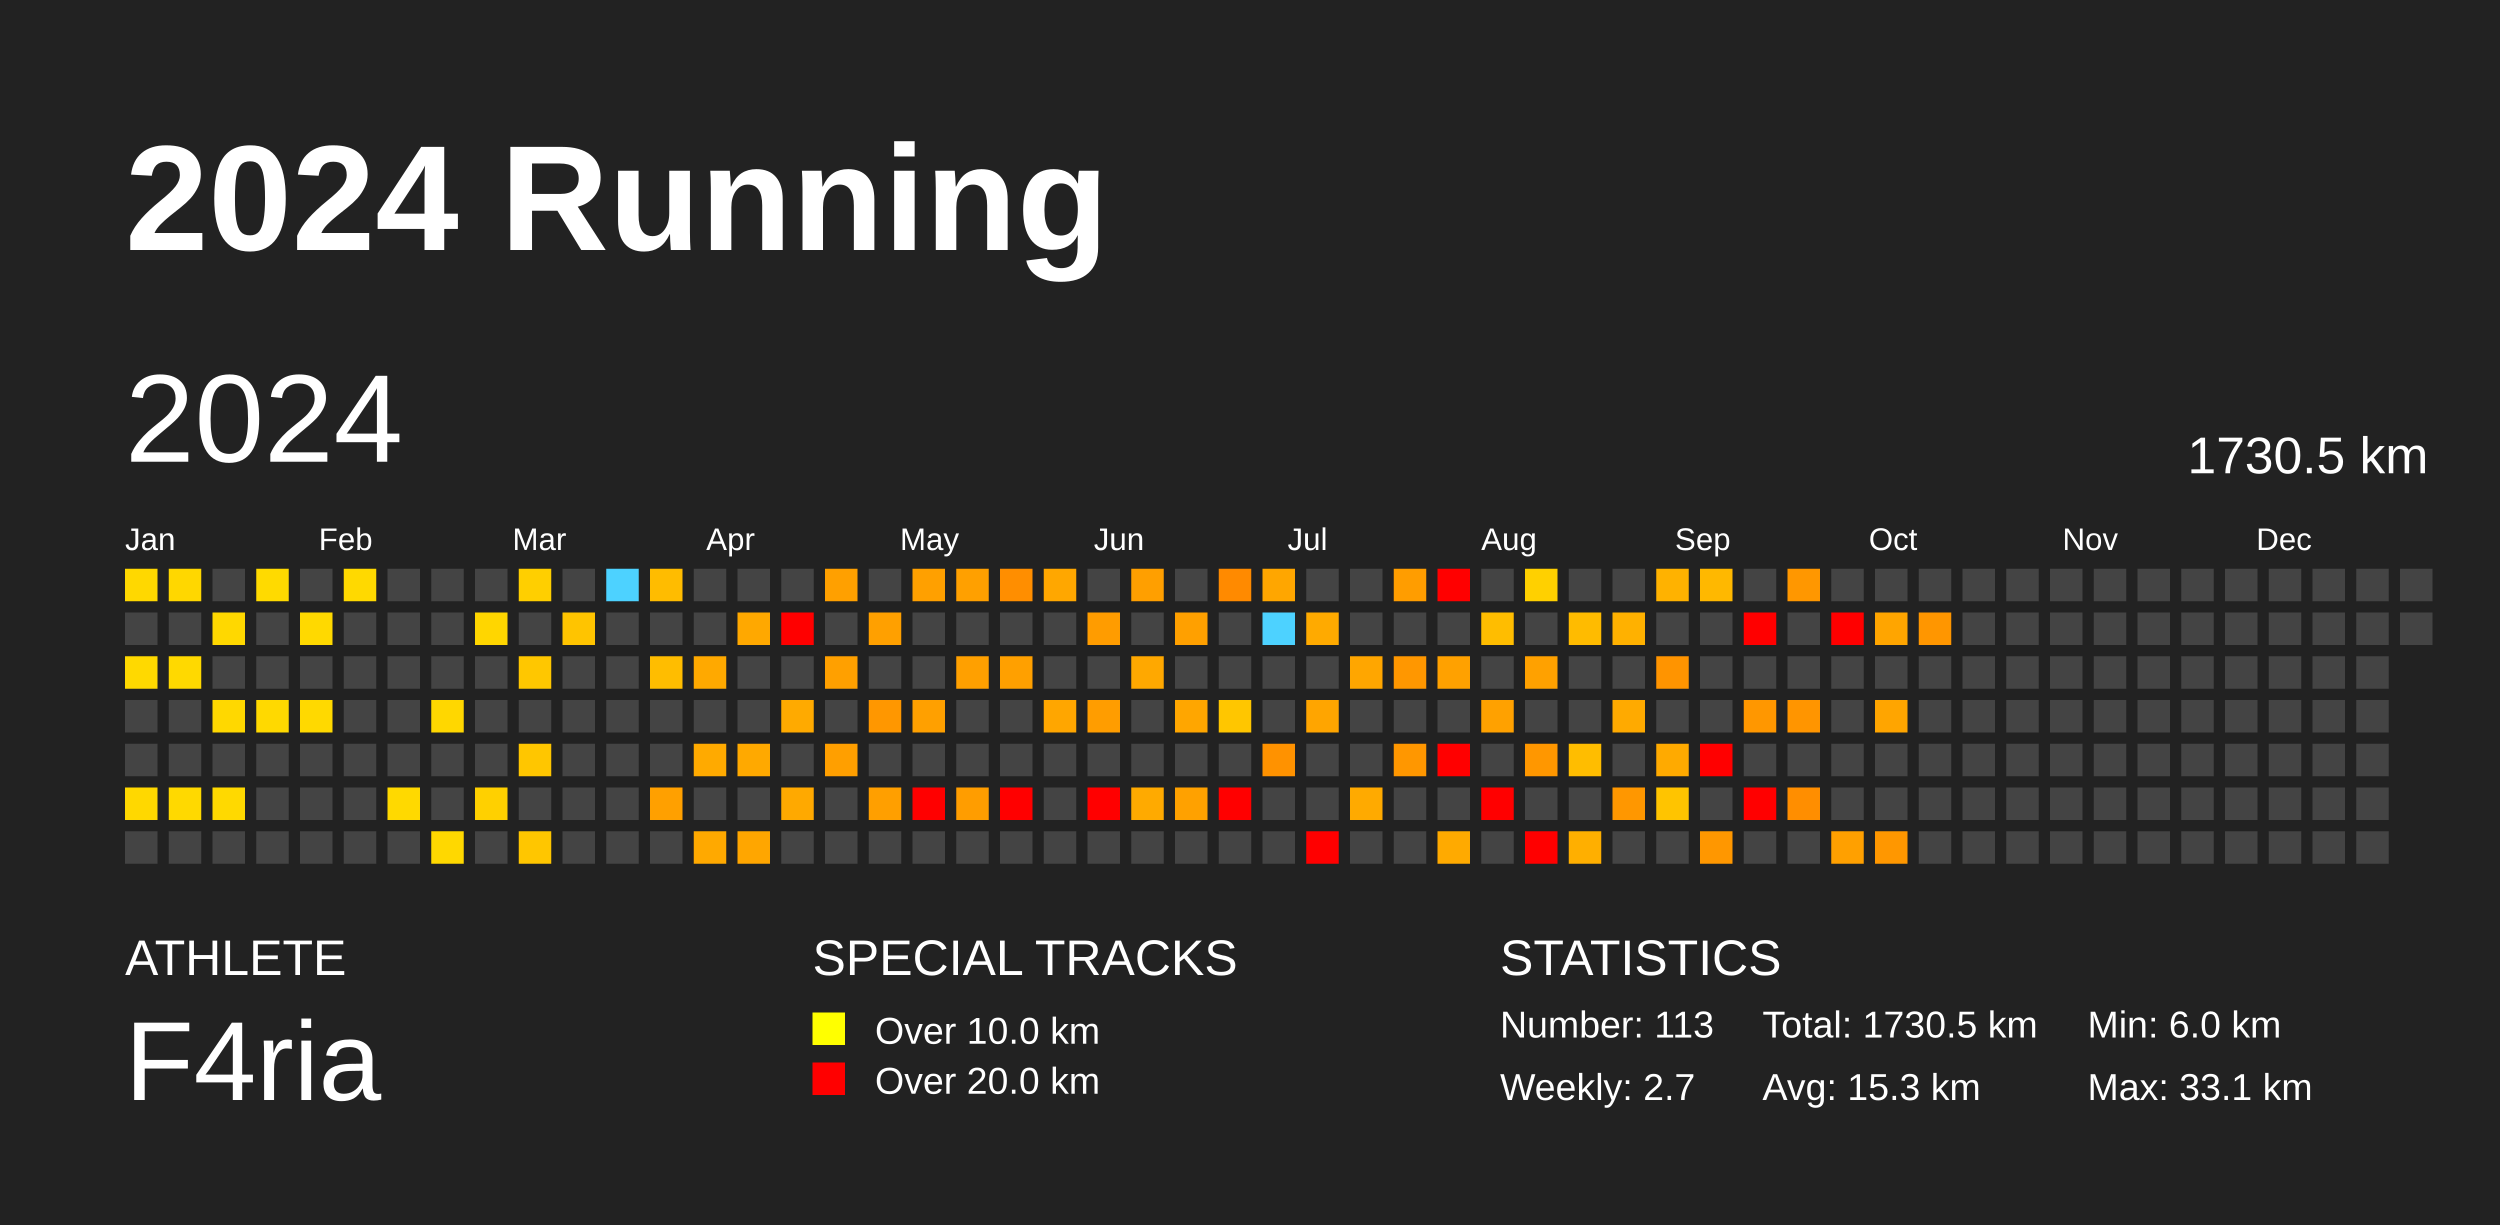
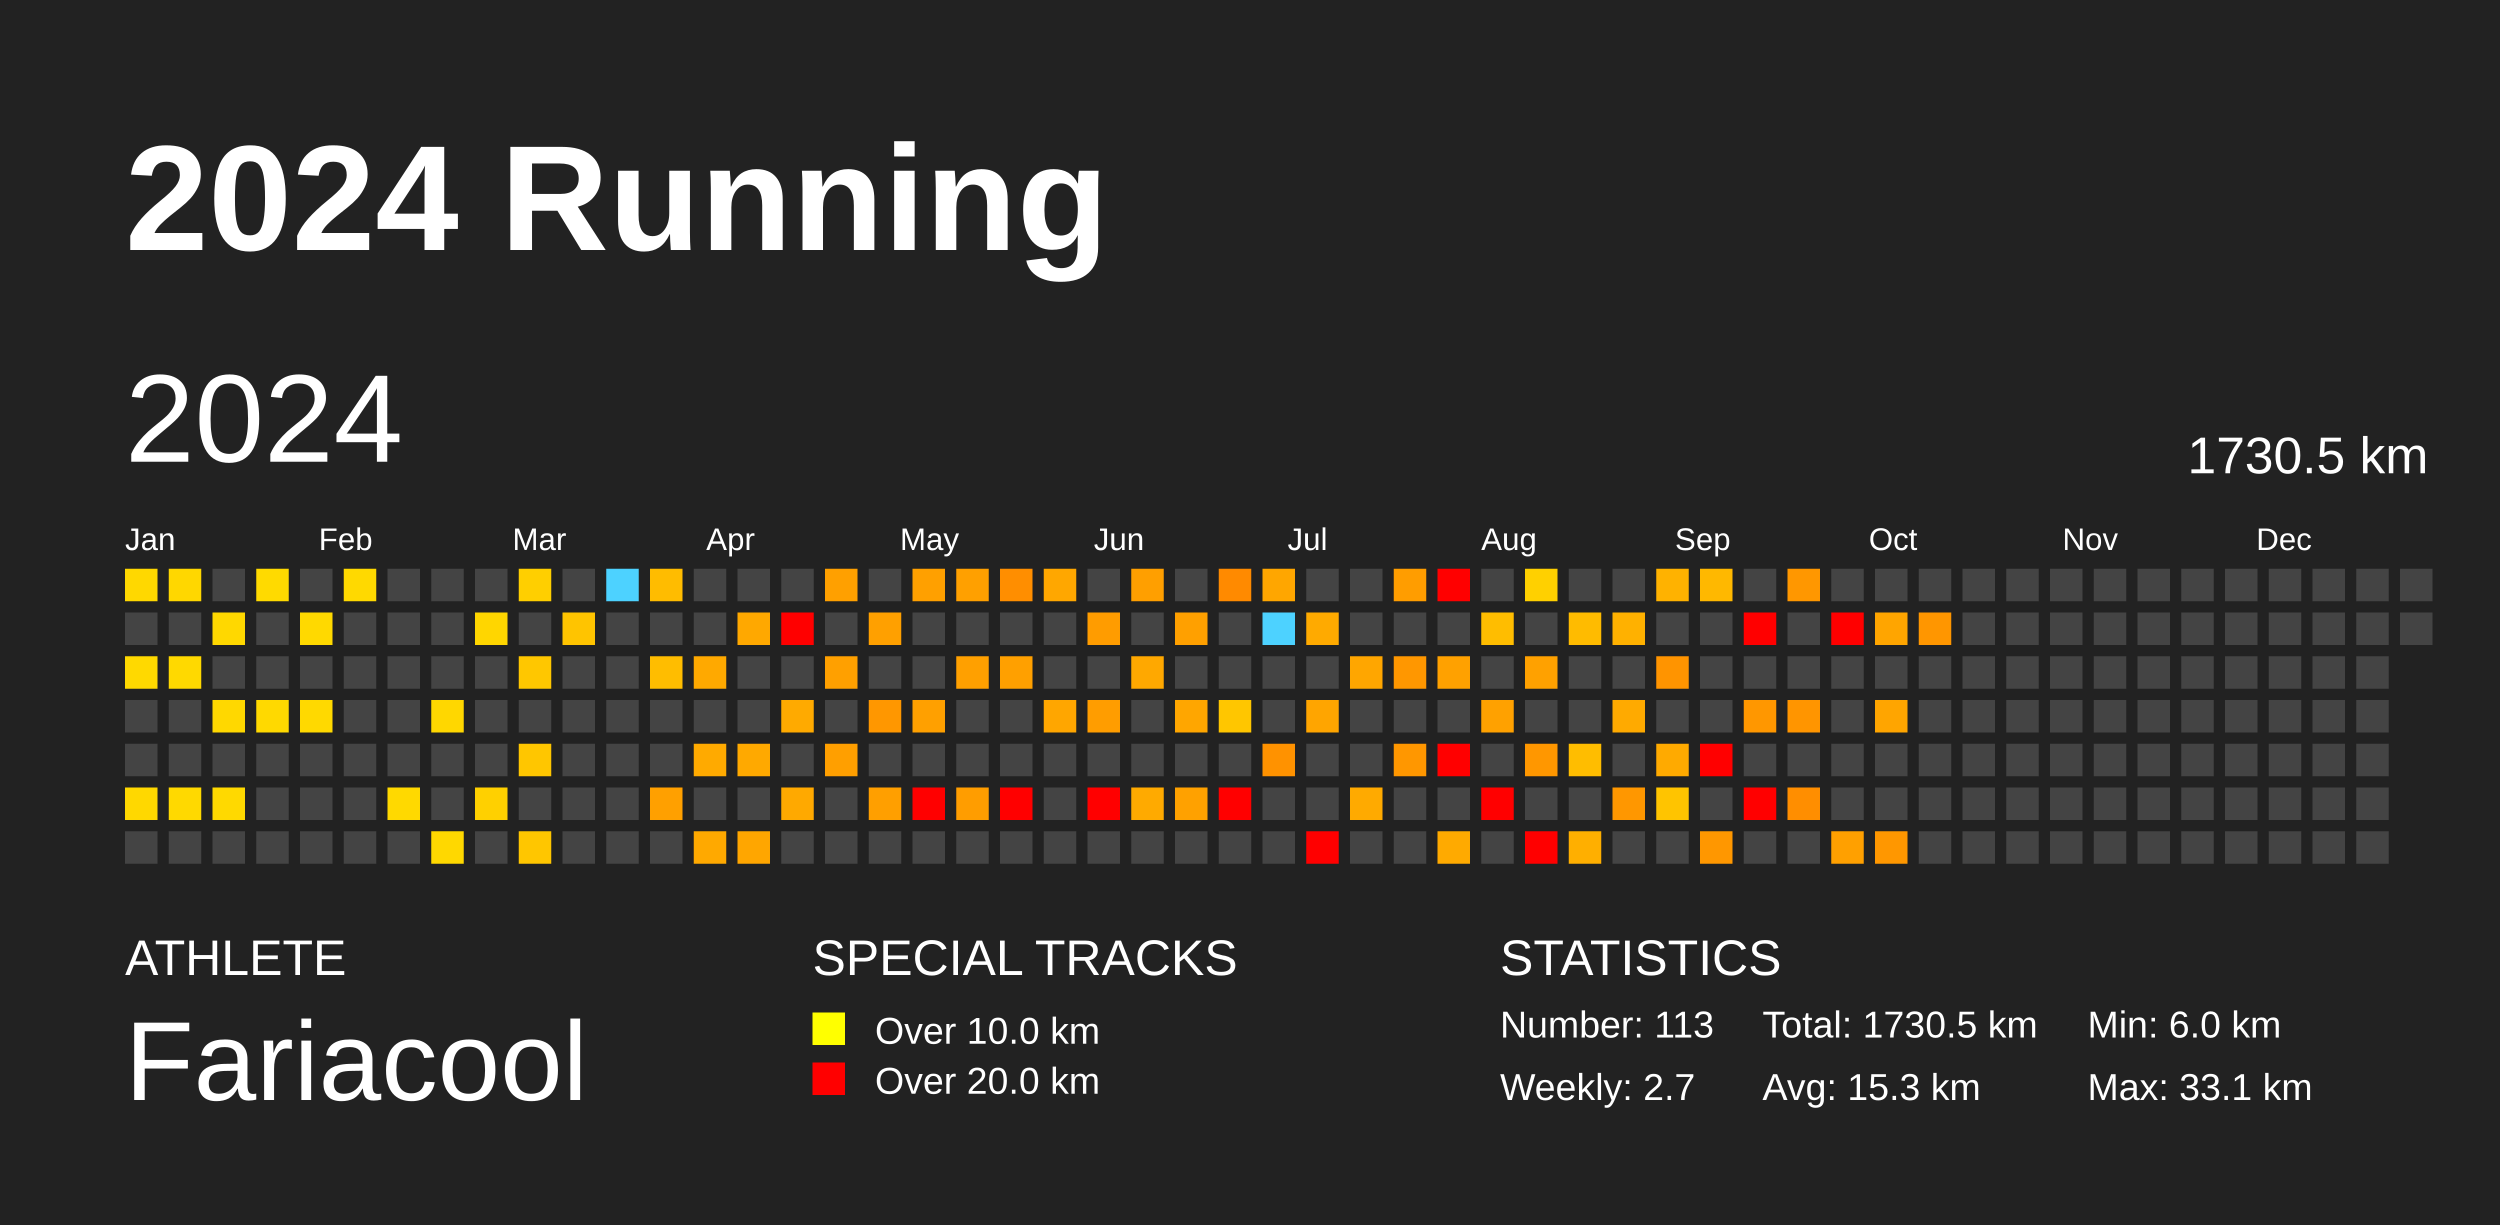
<svg xmlns="http://www.w3.org/2000/svg" baseProfile="full" height="98mm" version="1.1" viewBox="0,0,200,98" width="200mm">
  <defs />
  <rect fill="#222222" height="98" width="200" x="0" y="0" />
  <text fill="#FFFFFF" style="font-size:12px; font-family:Arial; font-weight:bold;" x="10" y="20">2024 Running</text>
  <text fill="#FFFFFF" style="font-size:4px; font-family:Arial" x="10" y="78">ATHLETE</text>
-   <text fill="#FFFFFF" style="font-size:9px; font-family:Arial" x="10" y="88">F4ria</text>
+   <text fill="#FFFFFF" style="font-size:9px; font-family:Arial" x="10" y="88">Fariacool</text>
  <text fill="#FFFFFF" style="font-size:4px; font-family:Arial" x="65" y="78">SPECIAL TRACKS</text>
  <rect fill="yellow" height="2.6" width="2.6" x="65" y="81" />
  <text fill="#FFFFFF" style="font-size:3px; font-family:Arial" x="70" y="83.5">Over 10.0 km</text>
  <rect fill="red" height="2.6" width="2.6" x="65" y="85" />
  <text fill="#FFFFFF" style="font-size:3px; font-family:Arial" x="70" y="87.5">Over 20.0 km</text>
  <text fill="#FFFFFF" style="font-size:4px; font-family:Arial" x="120" y="78">STATISTICS</text>
  <text fill="#FFFFFF" style="font-size:3px; font-family:Arial" x="120" y="83">Number: 113</text>
  <text fill="#FFFFFF" style="font-size:3px; font-family:Arial" x="120" y="88">Weekly: 2.7</text>
  <text fill="#FFFFFF" style="font-size:3px; font-family:Arial" x="141" y="83">Total: 1730.5 km</text>
  <text fill="#FFFFFF" style="font-size:3px; font-family:Arial" x="141" y="88">Avg: 15.3 km</text>
  <text fill="#FFFFFF" style="font-size:3px; font-family:Arial" x="167" y="83">Min: 6.0 km</text>
  <text fill="#FFFFFF" style="font-size:3px; font-family:Arial" x="167" y="88">Max: 33.1 km</text>
  <text dominant-baseline="hanging" fill="#FFFFFF" style="font-size:10.0px; font-family:Arial;" x="10" y="30">2024</text>
  <text dominant-baseline="hanging" fill="#FFFFFF" style="font-size:4.125px; font-family:Arial;" x="175" y="35">1730.5 km</text>
  <text fill="#FFFFFF" style="font-size:2.5px; font-family:Arial" x="10.0" y="44">Jan</text>
  <text fill="#FFFFFF" style="font-size:2.5px; font-family:Arial" x="25.5" y="44">Feb</text>
  <text fill="#FFFFFF" style="font-size:2.5px; font-family:Arial" x="41.0" y="44">Mar</text>
  <text fill="#FFFFFF" style="font-size:2.5px; font-family:Arial" x="56.5" y="44">Apr</text>
  <text fill="#FFFFFF" style="font-size:2.5px; font-family:Arial" x="72.0" y="44">May</text>
  <text fill="#FFFFFF" style="font-size:2.5px; font-family:Arial" x="87.5" y="44">Jun</text>
  <text fill="#FFFFFF" style="font-size:2.5px; font-family:Arial" x="103.0" y="44">Jul</text>
  <text fill="#FFFFFF" style="font-size:2.5px; font-family:Arial" x="118.5" y="44">Aug</text>
  <text fill="#FFFFFF" style="font-size:2.5px; font-family:Arial" x="134.0" y="44">Sep</text>
  <text fill="#FFFFFF" style="font-size:2.5px; font-family:Arial" x="149.5" y="44">Oct</text>
  <text fill="#FFFFFF" style="font-size:2.5px; font-family:Arial" x="165.0" y="44">Nov</text>
  <text fill="#FFFFFF" style="font-size:2.5px; font-family:Arial" x="180.5" y="44">Dec</text>
  <rect fill="#ffd800" height="2.6" width="2.6" x="10.0" y="45.5" />
  <rect fill="#444444" height="2.6" width="2.6" x="10.0" y="49.0" />
  <rect fill="#ffd900" height="2.6" width="2.6" x="10.0" y="52.5" />
  <rect fill="#444444" height="2.6" width="2.6" x="10.0" y="56.0" />
  <rect fill="#444444" height="2.6" width="2.6" x="10.0" y="59.5" />
  <rect fill="#ffd800" height="2.6" width="2.6" x="10.0" y="63.0" />
  <rect fill="#444444" height="2.6" width="2.6" x="10.0" y="66.5" />
  <rect fill="#ffd700" height="2.6" width="2.6" x="13.5" y="45.5" />
  <rect fill="#444444" height="2.6" width="2.6" x="13.5" y="49.0" />
  <rect fill="#ffd900" height="2.6" width="2.6" x="13.5" y="52.5" />
  <rect fill="#444444" height="2.6" width="2.6" x="13.5" y="56.0" />
  <rect fill="#444444" height="2.6" width="2.6" x="13.5" y="59.5" />
  <rect fill="#ffd900" height="2.6" width="2.6" x="13.5" y="63.0" />
  <rect fill="#444444" height="2.6" width="2.6" x="13.5" y="66.5" />
  <rect fill="#444444" height="2.6" width="2.6" x="17.0" y="45.5" />
  <rect fill="#ffd800" height="2.6" width="2.6" x="17.0" y="49.0" />
  <rect fill="#444444" height="2.6" width="2.6" x="17.0" y="52.5" />
  <rect fill="#ffd800" height="2.6" width="2.6" x="17.0" y="56.0" />
  <rect fill="#444444" height="2.6" width="2.6" x="17.0" y="59.5" />
  <rect fill="#ffd900" height="2.6" width="2.6" x="17.0" y="63.0" />
  <rect fill="#444444" height="2.6" width="2.6" x="17.0" y="66.5" />
  <rect fill="#ffda00" height="2.6" width="2.6" x="20.5" y="45.5" />
  <rect fill="#444444" height="2.6" width="2.6" x="20.5" y="49.0" />
  <rect fill="#444444" height="2.6" width="2.6" x="20.5" y="52.5" />
  <rect fill="#ffd900" height="2.6" width="2.6" x="20.5" y="56.0" />
  <rect fill="#444444" height="2.6" width="2.6" x="20.5" y="59.5" />
  <rect fill="#444444" height="2.6" width="2.6" x="20.5" y="63.0" />
  <rect fill="#444444" height="2.6" width="2.6" x="20.5" y="66.5" />
  <rect fill="#444444" height="2.6" width="2.6" x="24.0" y="45.5" />
  <rect fill="#ffd900" height="2.6" width="2.6" x="24.0" y="49.0" />
  <rect fill="#444444" height="2.6" width="2.6" x="24.0" y="52.5" />
  <rect fill="#ffd900" height="2.6" width="2.6" x="24.0" y="56.0" />
  <rect fill="#444444" height="2.6" width="2.6" x="24.0" y="59.5" />
  <rect fill="#444444" height="2.6" width="2.6" x="24.0" y="63.0" />
  <rect fill="#444444" height="2.6" width="2.6" x="24.0" y="66.5" />
  <rect fill="#ffd900" height="2.6" width="2.6" x="27.5" y="45.5" />
  <rect fill="#444444" height="2.6" width="2.6" x="27.5" y="49.0" />
  <rect fill="#444444" height="2.6" width="2.6" x="27.5" y="52.5" />
  <rect fill="#444444" height="2.6" width="2.6" x="27.5" y="56.0" />
  <rect fill="#444444" height="2.6" width="2.6" x="27.5" y="59.5" />
  <rect fill="#444444" height="2.6" width="2.6" x="27.5" y="63.0" />
  <rect fill="#444444" height="2.6" width="2.6" x="27.5" y="66.5" />
  <rect fill="#444444" height="2.6" width="2.6" x="31.0" y="45.5" />
  <rect fill="#444444" height="2.6" width="2.6" x="31.0" y="49.0" />
  <rect fill="#444444" height="2.6" width="2.6" x="31.0" y="52.5" />
  <rect fill="#444444" height="2.6" width="2.6" x="31.0" y="56.0" />
  <rect fill="#444444" height="2.6" width="2.6" x="31.0" y="59.5" />
  <rect fill="#ffd900" height="2.6" width="2.6" x="31.0" y="63.0" />
  <rect fill="#444444" height="2.6" width="2.6" x="31.0" y="66.5" />
  <rect fill="#444444" height="2.6" width="2.6" x="34.5" y="45.5" />
  <rect fill="#444444" height="2.6" width="2.6" x="34.5" y="49.0" />
  <rect fill="#444444" height="2.6" width="2.6" x="34.5" y="52.5" />
  <rect fill="#ffd700" height="2.6" width="2.6" x="34.5" y="56.0" />
  <rect fill="#444444" height="2.6" width="2.6" x="34.5" y="59.5" />
  <rect fill="#444444" height="2.6" width="2.6" x="34.5" y="63.0" />
  <rect fill="#ffd800" height="2.6" width="2.6" x="34.5" y="66.5" />
  <rect fill="#444444" height="2.6" width="2.6" x="38.0" y="45.5" />
  <rect fill="#ffd600" height="2.6" width="2.6" x="38.0" y="49.0" />
  <rect fill="#444444" height="2.6" width="2.6" x="38.0" y="52.5" />
  <rect fill="#444444" height="2.6" width="2.6" x="38.0" y="56.0" />
  <rect fill="#444444" height="2.6" width="2.6" x="38.0" y="59.5" />
  <rect fill="#ffd000" height="2.6" width="2.6" x="38.0" y="63.0" />
  <rect fill="#444444" height="2.6" width="2.6" x="38.0" y="66.5" />
  <rect fill="#ffcf00" height="2.6" width="2.6" x="41.5" y="45.5" />
  <rect fill="#444444" height="2.6" width="2.6" x="41.5" y="49.0" />
  <rect fill="#ffc700" height="2.6" width="2.6" x="41.5" y="52.5" />
  <rect fill="#444444" height="2.6" width="2.6" x="41.5" y="56.0" />
  <rect fill="#ffc600" height="2.6" width="2.6" x="41.5" y="59.5" />
  <rect fill="#444444" height="2.6" width="2.6" x="41.5" y="63.0" />
  <rect fill="#ffc600" height="2.6" width="2.6" x="41.5" y="66.5" />
  <rect fill="#444444" height="2.6" width="2.6" x="45.0" y="45.5" />
  <rect fill="#ffc400" height="2.6" width="2.6" x="45.0" y="49.0" />
  <rect fill="#444444" height="2.6" width="2.6" x="45.0" y="52.5" />
  <rect fill="#444444" height="2.6" width="2.6" x="45.0" y="56.0" />
  <rect fill="#444444" height="2.6" width="2.6" x="45.0" y="59.5" />
  <rect fill="#444444" height="2.6" width="2.6" x="45.0" y="63.0" />
  <rect fill="#444444" height="2.6" width="2.6" x="45.0" y="66.5" />
  <rect fill="#4dd2ff" height="2.6" width="2.6" x="48.5" y="45.5" />
  <rect fill="#444444" height="2.6" width="2.6" x="48.5" y="49.0" />
  <rect fill="#444444" height="2.6" width="2.6" x="48.5" y="52.5" />
  <rect fill="#444444" height="2.6" width="2.6" x="48.5" y="56.0" />
  <rect fill="#444444" height="2.6" width="2.6" x="48.5" y="59.5" />
  <rect fill="#444444" height="2.6" width="2.6" x="48.5" y="63.0" />
  <rect fill="#444444" height="2.6" width="2.6" x="48.5" y="66.5" />
  <rect fill="#ffbc00" height="2.6" width="2.6" x="52.0" y="45.5" />
  <rect fill="#444444" height="2.6" width="2.6" x="52.0" y="49.0" />
  <rect fill="#ffbd00" height="2.6" width="2.6" x="52.0" y="52.5" />
  <rect fill="#444444" height="2.6" width="2.6" x="52.0" y="56.0" />
  <rect fill="#444444" height="2.6" width="2.6" x="52.0" y="59.5" />
  <rect fill="#ffa000" height="2.6" width="2.6" x="52.0" y="63.0" />
  <rect fill="#444444" height="2.6" width="2.6" x="52.0" y="66.5" />
  <rect fill="#444444" height="2.6" width="2.6" x="55.5" y="45.5" />
  <rect fill="#444444" height="2.6" width="2.6" x="55.5" y="49.0" />
  <rect fill="#ffa900" height="2.6" width="2.6" x="55.5" y="52.5" />
  <rect fill="#444444" height="2.6" width="2.6" x="55.5" y="56.0" />
  <rect fill="#ffaa00" height="2.6" width="2.6" x="55.5" y="59.5" />
  <rect fill="#444444" height="2.6" width="2.6" x="55.5" y="63.0" />
  <rect fill="#ffa900" height="2.6" width="2.6" x="55.5" y="66.5" />
  <rect fill="#444444" height="2.6" width="2.6" x="59.0" y="45.5" />
  <rect fill="#ffa800" height="2.6" width="2.6" x="59.0" y="49.0" />
  <rect fill="#444444" height="2.6" width="2.6" x="59.0" y="52.5" />
  <rect fill="#444444" height="2.6" width="2.6" x="59.0" y="56.0" />
  <rect fill="#ffa900" height="2.6" width="2.6" x="59.0" y="59.5" />
  <rect fill="#444444" height="2.6" width="2.6" x="59.0" y="63.0" />
  <rect fill="#ffa600" height="2.6" width="2.6" x="59.0" y="66.5" />
  <rect fill="#444444" height="2.6" width="2.6" x="62.5" y="45.5" />
  <rect fill="red" height="2.6" width="2.6" x="62.5" y="49.0" />
  <rect fill="#444444" height="2.6" width="2.6" x="62.5" y="52.5" />
  <rect fill="#ffaa00" height="2.6" width="2.6" x="62.5" y="56.0" />
  <rect fill="#444444" height="2.6" width="2.6" x="62.5" y="59.5" />
  <rect fill="#ffa900" height="2.6" width="2.6" x="62.5" y="63.0" />
  <rect fill="#444444" height="2.6" width="2.6" x="62.5" y="66.5" />
  <rect fill="#ffa000" height="2.6" width="2.6" x="66.0" y="45.5" />
  <rect fill="#444444" height="2.6" width="2.6" x="66.0" y="49.0" />
  <rect fill="#ffa000" height="2.6" width="2.6" x="66.0" y="52.5" />
  <rect fill="#444444" height="2.6" width="2.6" x="66.0" y="56.0" />
  <rect fill="#ff9f00" height="2.6" width="2.6" x="66.0" y="59.5" />
  <rect fill="#444444" height="2.6" width="2.6" x="66.0" y="63.0" />
  <rect fill="#444444" height="2.6" width="2.6" x="66.0" y="66.5" />
  <rect fill="#444444" height="2.6" width="2.6" x="69.5" y="45.5" />
  <rect fill="#ffa000" height="2.6" width="2.6" x="69.5" y="49.0" />
  <rect fill="#444444" height="2.6" width="2.6" x="69.5" y="52.5" />
  <rect fill="#ff9700" height="2.6" width="2.6" x="69.5" y="56.0" />
  <rect fill="#444444" height="2.6" width="2.6" x="69.5" y="59.5" />
  <rect fill="#ff9f00" height="2.6" width="2.6" x="69.5" y="63.0" />
  <rect fill="#444444" height="2.6" width="2.6" x="69.5" y="66.5" />
  <rect fill="#ffa000" height="2.6" width="2.6" x="73.0" y="45.5" />
  <rect fill="#444444" height="2.6" width="2.6" x="73.0" y="49.0" />
  <rect fill="#444444" height="2.6" width="2.6" x="73.0" y="52.5" />
  <rect fill="#ffa000" height="2.6" width="2.6" x="73.0" y="56.0" />
  <rect fill="#444444" height="2.6" width="2.6" x="73.0" y="59.5" />
  <rect fill="red" height="2.6" width="2.6" x="73.0" y="63.0" />
  <rect fill="#444444" height="2.6" width="2.6" x="73.0" y="66.5" />
  <rect fill="#ffa000" height="2.6" width="2.6" x="76.5" y="45.5" />
  <rect fill="#444444" height="2.6" width="2.6" x="76.5" y="49.0" />
  <rect fill="#ffa000" height="2.6" width="2.6" x="76.5" y="52.5" />
  <rect fill="#444444" height="2.6" width="2.6" x="76.5" y="56.0" />
  <rect fill="#444444" height="2.6" width="2.6" x="76.5" y="59.5" />
  <rect fill="#ff9d00" height="2.6" width="2.6" x="76.5" y="63.0" />
  <rect fill="#444444" height="2.6" width="2.6" x="76.5" y="66.5" />
  <rect fill="#ff8e00" height="2.6" width="2.6" x="80.0" y="45.5" />
  <rect fill="#444444" height="2.6" width="2.6" x="80.0" y="49.0" />
  <rect fill="#ffa000" height="2.6" width="2.6" x="80.0" y="52.5" />
  <rect fill="#444444" height="2.6" width="2.6" x="80.0" y="56.0" />
  <rect fill="#444444" height="2.6" width="2.6" x="80.0" y="59.5" />
  <rect fill="red" height="2.6" width="2.6" x="80.0" y="63.0" />
  <rect fill="#444444" height="2.6" width="2.6" x="80.0" y="66.5" />
  <rect fill="#ffa700" height="2.6" width="2.6" x="83.5" y="45.5" />
  <rect fill="#444444" height="2.6" width="2.6" x="83.5" y="49.0" />
  <rect fill="#444444" height="2.6" width="2.6" x="83.5" y="52.5" />
  <rect fill="#ffa600" height="2.6" width="2.6" x="83.5" y="56.0" />
  <rect fill="#444444" height="2.6" width="2.6" x="83.5" y="59.5" />
  <rect fill="#444444" height="2.6" width="2.6" x="83.5" y="63.0" />
  <rect fill="#444444" height="2.6" width="2.6" x="83.5" y="66.5" />
  <rect fill="#444444" height="2.6" width="2.6" x="87.0" y="45.5" />
  <rect fill="#ff9c00" height="2.6" width="2.6" x="87.0" y="49.0" />
  <rect fill="#444444" height="2.6" width="2.6" x="87.0" y="52.5" />
  <rect fill="#ff9d00" height="2.6" width="2.6" x="87.0" y="56.0" />
  <rect fill="#444444" height="2.6" width="2.6" x="87.0" y="59.5" />
  <rect fill="red" height="2.6" width="2.6" x="87.0" y="63.0" />
  <rect fill="#444444" height="2.6" width="2.6" x="87.0" y="66.5" />
  <rect fill="#ff9f00" height="2.6" width="2.6" x="90.5" y="45.5" />
  <rect fill="#444444" height="2.6" width="2.6" x="90.5" y="49.0" />
  <rect fill="#ffa800" height="2.6" width="2.6" x="90.5" y="52.5" />
  <rect fill="#444444" height="2.6" width="2.6" x="90.5" y="56.0" />
  <rect fill="#444444" height="2.6" width="2.6" x="90.5" y="59.5" />
  <rect fill="#ffaa00" height="2.6" width="2.6" x="90.5" y="63.0" />
  <rect fill="#444444" height="2.6" width="2.6" x="90.5" y="66.5" />
  <rect fill="#444444" height="2.6" width="2.6" x="94.0" y="45.5" />
  <rect fill="#ffa000" height="2.6" width="2.6" x="94.0" y="49.0" />
  <rect fill="#444444" height="2.6" width="2.6" x="94.0" y="52.5" />
  <rect fill="#ffa600" height="2.6" width="2.6" x="94.0" y="56.0" />
  <rect fill="#444444" height="2.6" width="2.6" x="94.0" y="59.5" />
  <rect fill="#ffa100" height="2.6" width="2.6" x="94.0" y="63.0" />
  <rect fill="#444444" height="2.6" width="2.6" x="94.0" y="66.5" />
  <rect fill="#ff8a00" height="2.6" width="2.6" x="97.5" y="45.5" />
  <rect fill="#444444" height="2.6" width="2.6" x="97.5" y="49.0" />
  <rect fill="#444444" height="2.6" width="2.6" x="97.5" y="52.5" />
  <rect fill="#ffc600" height="2.6" width="2.6" x="97.5" y="56.0" />
  <rect fill="#444444" height="2.6" width="2.6" x="97.5" y="59.5" />
  <rect fill="red" height="2.6" width="2.6" x="97.5" y="63.0" />
  <rect fill="#444444" height="2.6" width="2.6" x="97.5" y="66.5" />
  <rect fill="#ffa600" height="2.6" width="2.6" x="101.0" y="45.5" />
  <rect fill="#4dd2ff" height="2.6" width="2.6" x="101.0" y="49.0" />
  <rect fill="#444444" height="2.6" width="2.6" x="101.0" y="52.5" />
  <rect fill="#444444" height="2.6" width="2.6" x="101.0" y="56.0" />
  <rect fill="#ff9200" height="2.6" width="2.6" x="101.0" y="59.5" />
  <rect fill="#444444" height="2.6" width="2.6" x="101.0" y="63.0" />
  <rect fill="#444444" height="2.6" width="2.6" x="101.0" y="66.5" />
  <rect fill="#444444" height="2.6" width="2.6" x="104.5" y="45.5" />
  <rect fill="#ffaa00" height="2.6" width="2.6" x="104.5" y="49.0" />
  <rect fill="#444444" height="2.6" width="2.6" x="104.5" y="52.5" />
  <rect fill="#ffa500" height="2.6" width="2.6" x="104.5" y="56.0" />
  <rect fill="#444444" height="2.6" width="2.6" x="104.5" y="59.5" />
  <rect fill="#444444" height="2.6" width="2.6" x="104.5" y="63.0" />
  <rect fill="red" height="2.6" width="2.6" x="104.5" y="66.5" />
  <rect fill="#444444" height="2.6" width="2.6" x="108.0" y="45.5" />
  <rect fill="#444444" height="2.6" width="2.6" x="108.0" y="49.0" />
  <rect fill="#ffa600" height="2.6" width="2.6" x="108.0" y="52.5" />
  <rect fill="#444444" height="2.6" width="2.6" x="108.0" y="56.0" />
  <rect fill="#444444" height="2.6" width="2.6" x="108.0" y="59.5" />
  <rect fill="#ffaa00" height="2.6" width="2.6" x="108.0" y="63.0" />
  <rect fill="#444444" height="2.6" width="2.6" x="108.0" y="66.5" />
  <rect fill="#ff9d00" height="2.6" width="2.6" x="111.5" y="45.5" />
  <rect fill="#444444" height="2.6" width="2.6" x="111.5" y="49.0" />
  <rect fill="#ff9700" height="2.6" width="2.6" x="111.5" y="52.5" />
  <rect fill="#444444" height="2.6" width="2.6" x="111.5" y="56.0" />
  <rect fill="#ff9700" height="2.6" width="2.6" x="111.5" y="59.5" />
  <rect fill="#444444" height="2.6" width="2.6" x="111.5" y="63.0" />
  <rect fill="#444444" height="2.6" width="2.6" x="111.5" y="66.5" />
  <rect fill="red" height="2.6" width="2.6" x="115.0" y="45.5" />
  <rect fill="#444444" height="2.6" width="2.6" x="115.0" y="49.0" />
  <rect fill="#ffa100" height="2.6" width="2.6" x="115.0" y="52.5" />
  <rect fill="#444444" height="2.6" width="2.6" x="115.0" y="56.0" />
  <rect fill="red" height="2.6" width="2.6" x="115.0" y="59.5" />
  <rect fill="#444444" height="2.6" width="2.6" x="115.0" y="63.0" />
  <rect fill="#ffaa00" height="2.6" width="2.6" x="115.0" y="66.5" />
  <rect fill="#444444" height="2.6" width="2.6" x="118.5" y="45.5" />
  <rect fill="#ffbd00" height="2.6" width="2.6" x="118.5" y="49.0" />
  <rect fill="#444444" height="2.6" width="2.6" x="118.5" y="52.5" />
  <rect fill="#ffa100" height="2.6" width="2.6" x="118.5" y="56.0" />
  <rect fill="#444444" height="2.6" width="2.6" x="118.5" y="59.5" />
  <rect fill="red" height="2.6" width="2.6" x="118.5" y="63.0" />
  <rect fill="#444444" height="2.6" width="2.6" x="118.5" y="66.5" />
  <rect fill="#ffd000" height="2.6" width="2.6" x="122.0" y="45.5" />
  <rect fill="#444444" height="2.6" width="2.6" x="122.0" y="49.0" />
  <rect fill="#ffa100" height="2.6" width="2.6" x="122.0" y="52.5" />
  <rect fill="#444444" height="2.6" width="2.6" x="122.0" y="56.0" />
  <rect fill="#ff9700" height="2.6" width="2.6" x="122.0" y="59.5" />
  <rect fill="#444444" height="2.6" width="2.6" x="122.0" y="63.0" />
  <rect fill="red" height="2.6" width="2.6" x="122.0" y="66.5" />
  <rect fill="#444444" height="2.6" width="2.6" x="125.5" y="45.5" />
  <rect fill="#ffbb00" height="2.6" width="2.6" x="125.5" y="49.0" />
  <rect fill="#444444" height="2.6" width="2.6" x="125.5" y="52.5" />
  <rect fill="#444444" height="2.6" width="2.6" x="125.5" y="56.0" />
  <rect fill="#ffbd00" height="2.6" width="2.6" x="125.5" y="59.5" />
  <rect fill="#444444" height="2.6" width="2.6" x="125.5" y="63.0" />
  <rect fill="#ffaf00" height="2.6" width="2.6" x="125.5" y="66.5" />
  <rect fill="#444444" height="2.6" width="2.6" x="129.0" y="45.5" />
  <rect fill="#ffb100" height="2.6" width="2.6" x="129.0" y="49.0" />
  <rect fill="#444444" height="2.6" width="2.6" x="129.0" y="52.5" />
  <rect fill="#ffaa00" height="2.6" width="2.6" x="129.0" y="56.0" />
  <rect fill="#444444" height="2.6" width="2.6" x="129.0" y="59.5" />
  <rect fill="#ff9700" height="2.6" width="2.6" x="129.0" y="63.0" />
  <rect fill="#444444" height="2.6" width="2.6" x="129.0" y="66.5" />
  <rect fill="#ffb200" height="2.6" width="2.6" x="132.5" y="45.5" />
  <rect fill="#444444" height="2.6" width="2.6" x="132.5" y="49.0" />
  <rect fill="#ff9400" height="2.6" width="2.6" x="132.5" y="52.5" />
  <rect fill="#444444" height="2.6" width="2.6" x="132.5" y="56.0" />
  <rect fill="#ffaa00" height="2.6" width="2.6" x="132.5" y="59.5" />
  <rect fill="#ffc400" height="2.6" width="2.6" x="132.5" y="63.0" />
  <rect fill="#444444" height="2.6" width="2.6" x="132.5" y="66.5" />
  <rect fill="#ffb800" height="2.6" width="2.6" x="136.0" y="45.5" />
  <rect fill="#444444" height="2.6" width="2.6" x="136.0" y="49.0" />
  <rect fill="#444444" height="2.6" width="2.6" x="136.0" y="52.5" />
  <rect fill="#444444" height="2.6" width="2.6" x="136.0" y="56.0" />
  <rect fill="red" height="2.6" width="2.6" x="136.0" y="59.5" />
  <rect fill="#444444" height="2.6" width="2.6" x="136.0" y="63.0" />
  <rect fill="#ff9700" height="2.6" width="2.6" x="136.0" y="66.5" />
  <rect fill="#444444" height="2.6" width="2.6" x="139.5" y="45.5" />
  <rect fill="red" height="2.6" width="2.6" x="139.5" y="49.0" />
  <rect fill="#444444" height="2.6" width="2.6" x="139.5" y="52.5" />
  <rect fill="#ff9700" height="2.6" width="2.6" x="139.5" y="56.0" />
  <rect fill="#444444" height="2.6" width="2.6" x="139.5" y="59.5" />
  <rect fill="red" height="2.6" width="2.6" x="139.5" y="63.0" />
  <rect fill="#444444" height="2.6" width="2.6" x="139.5" y="66.5" />
  <rect fill="#ff9700" height="2.6" width="2.6" x="143.0" y="45.5" />
  <rect fill="#444444" height="2.6" width="2.6" x="143.0" y="49.0" />
  <rect fill="#444444" height="2.6" width="2.6" x="143.0" y="52.5" />
  <rect fill="#ff9500" height="2.6" width="2.6" x="143.0" y="56.0" />
  <rect fill="#444444" height="2.6" width="2.6" x="143.0" y="59.5" />
  <rect fill="#ff8e00" height="2.6" width="2.6" x="143.0" y="63.0" />
  <rect fill="#444444" height="2.6" width="2.6" x="143.0" y="66.5" />
  <rect fill="#444444" height="2.6" width="2.6" x="146.5" y="45.5" />
  <rect fill="red" height="2.6" width="2.6" x="146.5" y="49.0" />
  <rect fill="#444444" height="2.6" width="2.6" x="146.5" y="52.5" />
  <rect fill="#444444" height="2.6" width="2.6" x="146.5" y="56.0" />
  <rect fill="#444444" height="2.6" width="2.6" x="146.5" y="59.5" />
  <rect fill="#444444" height="2.6" width="2.6" x="146.5" y="63.0" />
  <rect fill="#ffa000" height="2.6" width="2.6" x="146.5" y="66.5" />
  <rect fill="#444444" height="2.6" width="2.6" x="150.0" y="45.5" />
  <rect fill="#ffa500" height="2.6" width="2.6" x="150.0" y="49.0" />
  <rect fill="#444444" height="2.6" width="2.6" x="150.0" y="52.5" />
  <rect fill="#ffa500" height="2.6" width="2.6" x="150.0" y="56.0" />
  <rect fill="#444444" height="2.6" width="2.6" x="150.0" y="59.5" />
  <rect fill="#444444" height="2.6" width="2.6" x="150.0" y="63.0" />
  <rect fill="#ff9700" height="2.6" width="2.6" x="150.0" y="66.5" />
  <rect fill="#444444" height="2.6" width="2.6" x="153.5" y="45.5" />
  <rect fill="#ff9600" height="2.6" width="2.6" x="153.5" y="49.0" />
  <rect fill="#444444" height="2.6" width="2.6" x="153.5" y="52.5" />
  <rect fill="#444444" height="2.6" width="2.6" x="153.5" y="56.0" />
  <rect fill="#444444" height="2.6" width="2.6" x="153.5" y="59.5" />
  <rect fill="#444444" height="2.6" width="2.6" x="153.5" y="63.0" />
  <rect fill="#444444" height="2.6" width="2.6" x="153.5" y="66.5" />
  <rect fill="#444444" height="2.6" width="2.6" x="157.0" y="45.5" />
  <rect fill="#444444" height="2.6" width="2.6" x="157.0" y="49.0" />
  <rect fill="#444444" height="2.6" width="2.6" x="157.0" y="52.5" />
  <rect fill="#444444" height="2.6" width="2.6" x="157.0" y="56.0" />
  <rect fill="#444444" height="2.6" width="2.6" x="157.0" y="59.5" />
  <rect fill="#444444" height="2.6" width="2.6" x="157.0" y="63.0" />
  <rect fill="#444444" height="2.6" width="2.6" x="157.0" y="66.5" />
  <rect fill="#444444" height="2.6" width="2.6" x="160.5" y="45.5" />
  <rect fill="#444444" height="2.6" width="2.6" x="160.5" y="49.0" />
  <rect fill="#444444" height="2.6" width="2.6" x="160.5" y="52.5" />
  <rect fill="#444444" height="2.6" width="2.6" x="160.5" y="56.0" />
  <rect fill="#444444" height="2.6" width="2.6" x="160.5" y="59.5" />
  <rect fill="#444444" height="2.6" width="2.6" x="160.5" y="63.0" />
  <rect fill="#444444" height="2.6" width="2.6" x="160.5" y="66.5" />
  <rect fill="#444444" height="2.6" width="2.6" x="164.0" y="45.5" />
  <rect fill="#444444" height="2.6" width="2.6" x="164.0" y="49.0" />
  <rect fill="#444444" height="2.6" width="2.6" x="164.0" y="52.5" />
  <rect fill="#444444" height="2.6" width="2.6" x="164.0" y="56.0" />
  <rect fill="#444444" height="2.6" width="2.6" x="164.0" y="59.5" />
  <rect fill="#444444" height="2.6" width="2.6" x="164.0" y="63.0" />
  <rect fill="#444444" height="2.6" width="2.6" x="164.0" y="66.5" />
  <rect fill="#444444" height="2.6" width="2.6" x="167.5" y="45.5" />
  <rect fill="#444444" height="2.6" width="2.6" x="167.5" y="49.0" />
  <rect fill="#444444" height="2.6" width="2.6" x="167.5" y="52.5" />
  <rect fill="#444444" height="2.6" width="2.6" x="167.5" y="56.0" />
  <rect fill="#444444" height="2.6" width="2.6" x="167.5" y="59.5" />
  <rect fill="#444444" height="2.6" width="2.6" x="167.5" y="63.0" />
  <rect fill="#444444" height="2.6" width="2.6" x="167.5" y="66.5" />
  <rect fill="#444444" height="2.6" width="2.6" x="171.0" y="45.5" />
  <rect fill="#444444" height="2.6" width="2.6" x="171.0" y="49.0" />
  <rect fill="#444444" height="2.6" width="2.6" x="171.0" y="52.5" />
  <rect fill="#444444" height="2.6" width="2.6" x="171.0" y="56.0" />
  <rect fill="#444444" height="2.6" width="2.6" x="171.0" y="59.5" />
  <rect fill="#444444" height="2.6" width="2.6" x="171.0" y="63.0" />
  <rect fill="#444444" height="2.6" width="2.6" x="171.0" y="66.5" />
  <rect fill="#444444" height="2.6" width="2.6" x="174.5" y="45.5" />
  <rect fill="#444444" height="2.6" width="2.6" x="174.5" y="49.0" />
  <rect fill="#444444" height="2.6" width="2.6" x="174.5" y="52.5" />
  <rect fill="#444444" height="2.6" width="2.6" x="174.5" y="56.0" />
  <rect fill="#444444" height="2.6" width="2.6" x="174.5" y="59.5" />
  <rect fill="#444444" height="2.6" width="2.6" x="174.5" y="63.0" />
  <rect fill="#444444" height="2.6" width="2.6" x="174.5" y="66.5" />
  <rect fill="#444444" height="2.6" width="2.6" x="178.0" y="45.5" />
  <rect fill="#444444" height="2.6" width="2.6" x="178.0" y="49.0" />
  <rect fill="#444444" height="2.6" width="2.6" x="178.0" y="52.5" />
  <rect fill="#444444" height="2.6" width="2.6" x="178.0" y="56.0" />
  <rect fill="#444444" height="2.6" width="2.6" x="178.0" y="59.5" />
  <rect fill="#444444" height="2.6" width="2.6" x="178.0" y="63.0" />
  <rect fill="#444444" height="2.6" width="2.6" x="178.0" y="66.5" />
  <rect fill="#444444" height="2.6" width="2.6" x="181.5" y="45.5" />
  <rect fill="#444444" height="2.6" width="2.6" x="181.5" y="49.0" />
  <rect fill="#444444" height="2.6" width="2.6" x="181.5" y="52.5" />
  <rect fill="#444444" height="2.6" width="2.6" x="181.5" y="56.0" />
  <rect fill="#444444" height="2.6" width="2.6" x="181.5" y="59.5" />
  <rect fill="#444444" height="2.6" width="2.6" x="181.5" y="63.0" />
  <rect fill="#444444" height="2.6" width="2.6" x="181.5" y="66.5" />
  <rect fill="#444444" height="2.6" width="2.6" x="185.0" y="45.5" />
  <rect fill="#444444" height="2.6" width="2.6" x="185.0" y="49.0" />
  <rect fill="#444444" height="2.6" width="2.6" x="185.0" y="52.5" />
  <rect fill="#444444" height="2.6" width="2.6" x="185.0" y="56.0" />
  <rect fill="#444444" height="2.6" width="2.6" x="185.0" y="59.5" />
  <rect fill="#444444" height="2.6" width="2.6" x="185.0" y="63.0" />
  <rect fill="#444444" height="2.6" width="2.6" x="185.0" y="66.5" />
  <rect fill="#444444" height="2.6" width="2.6" x="188.5" y="45.5" />
  <rect fill="#444444" height="2.6" width="2.6" x="188.5" y="49.0" />
  <rect fill="#444444" height="2.6" width="2.6" x="188.5" y="52.5" />
  <rect fill="#444444" height="2.6" width="2.6" x="188.5" y="56.0" />
  <rect fill="#444444" height="2.6" width="2.6" x="188.5" y="59.5" />
  <rect fill="#444444" height="2.6" width="2.6" x="188.5" y="63.0" />
  <rect fill="#444444" height="2.6" width="2.6" x="188.5" y="66.5" />
  <rect fill="#444444" height="2.6" width="2.6" x="192.0" y="45.5" />
  <rect fill="#444444" height="2.6" width="2.6" x="192.0" y="49.0" />
</svg>
